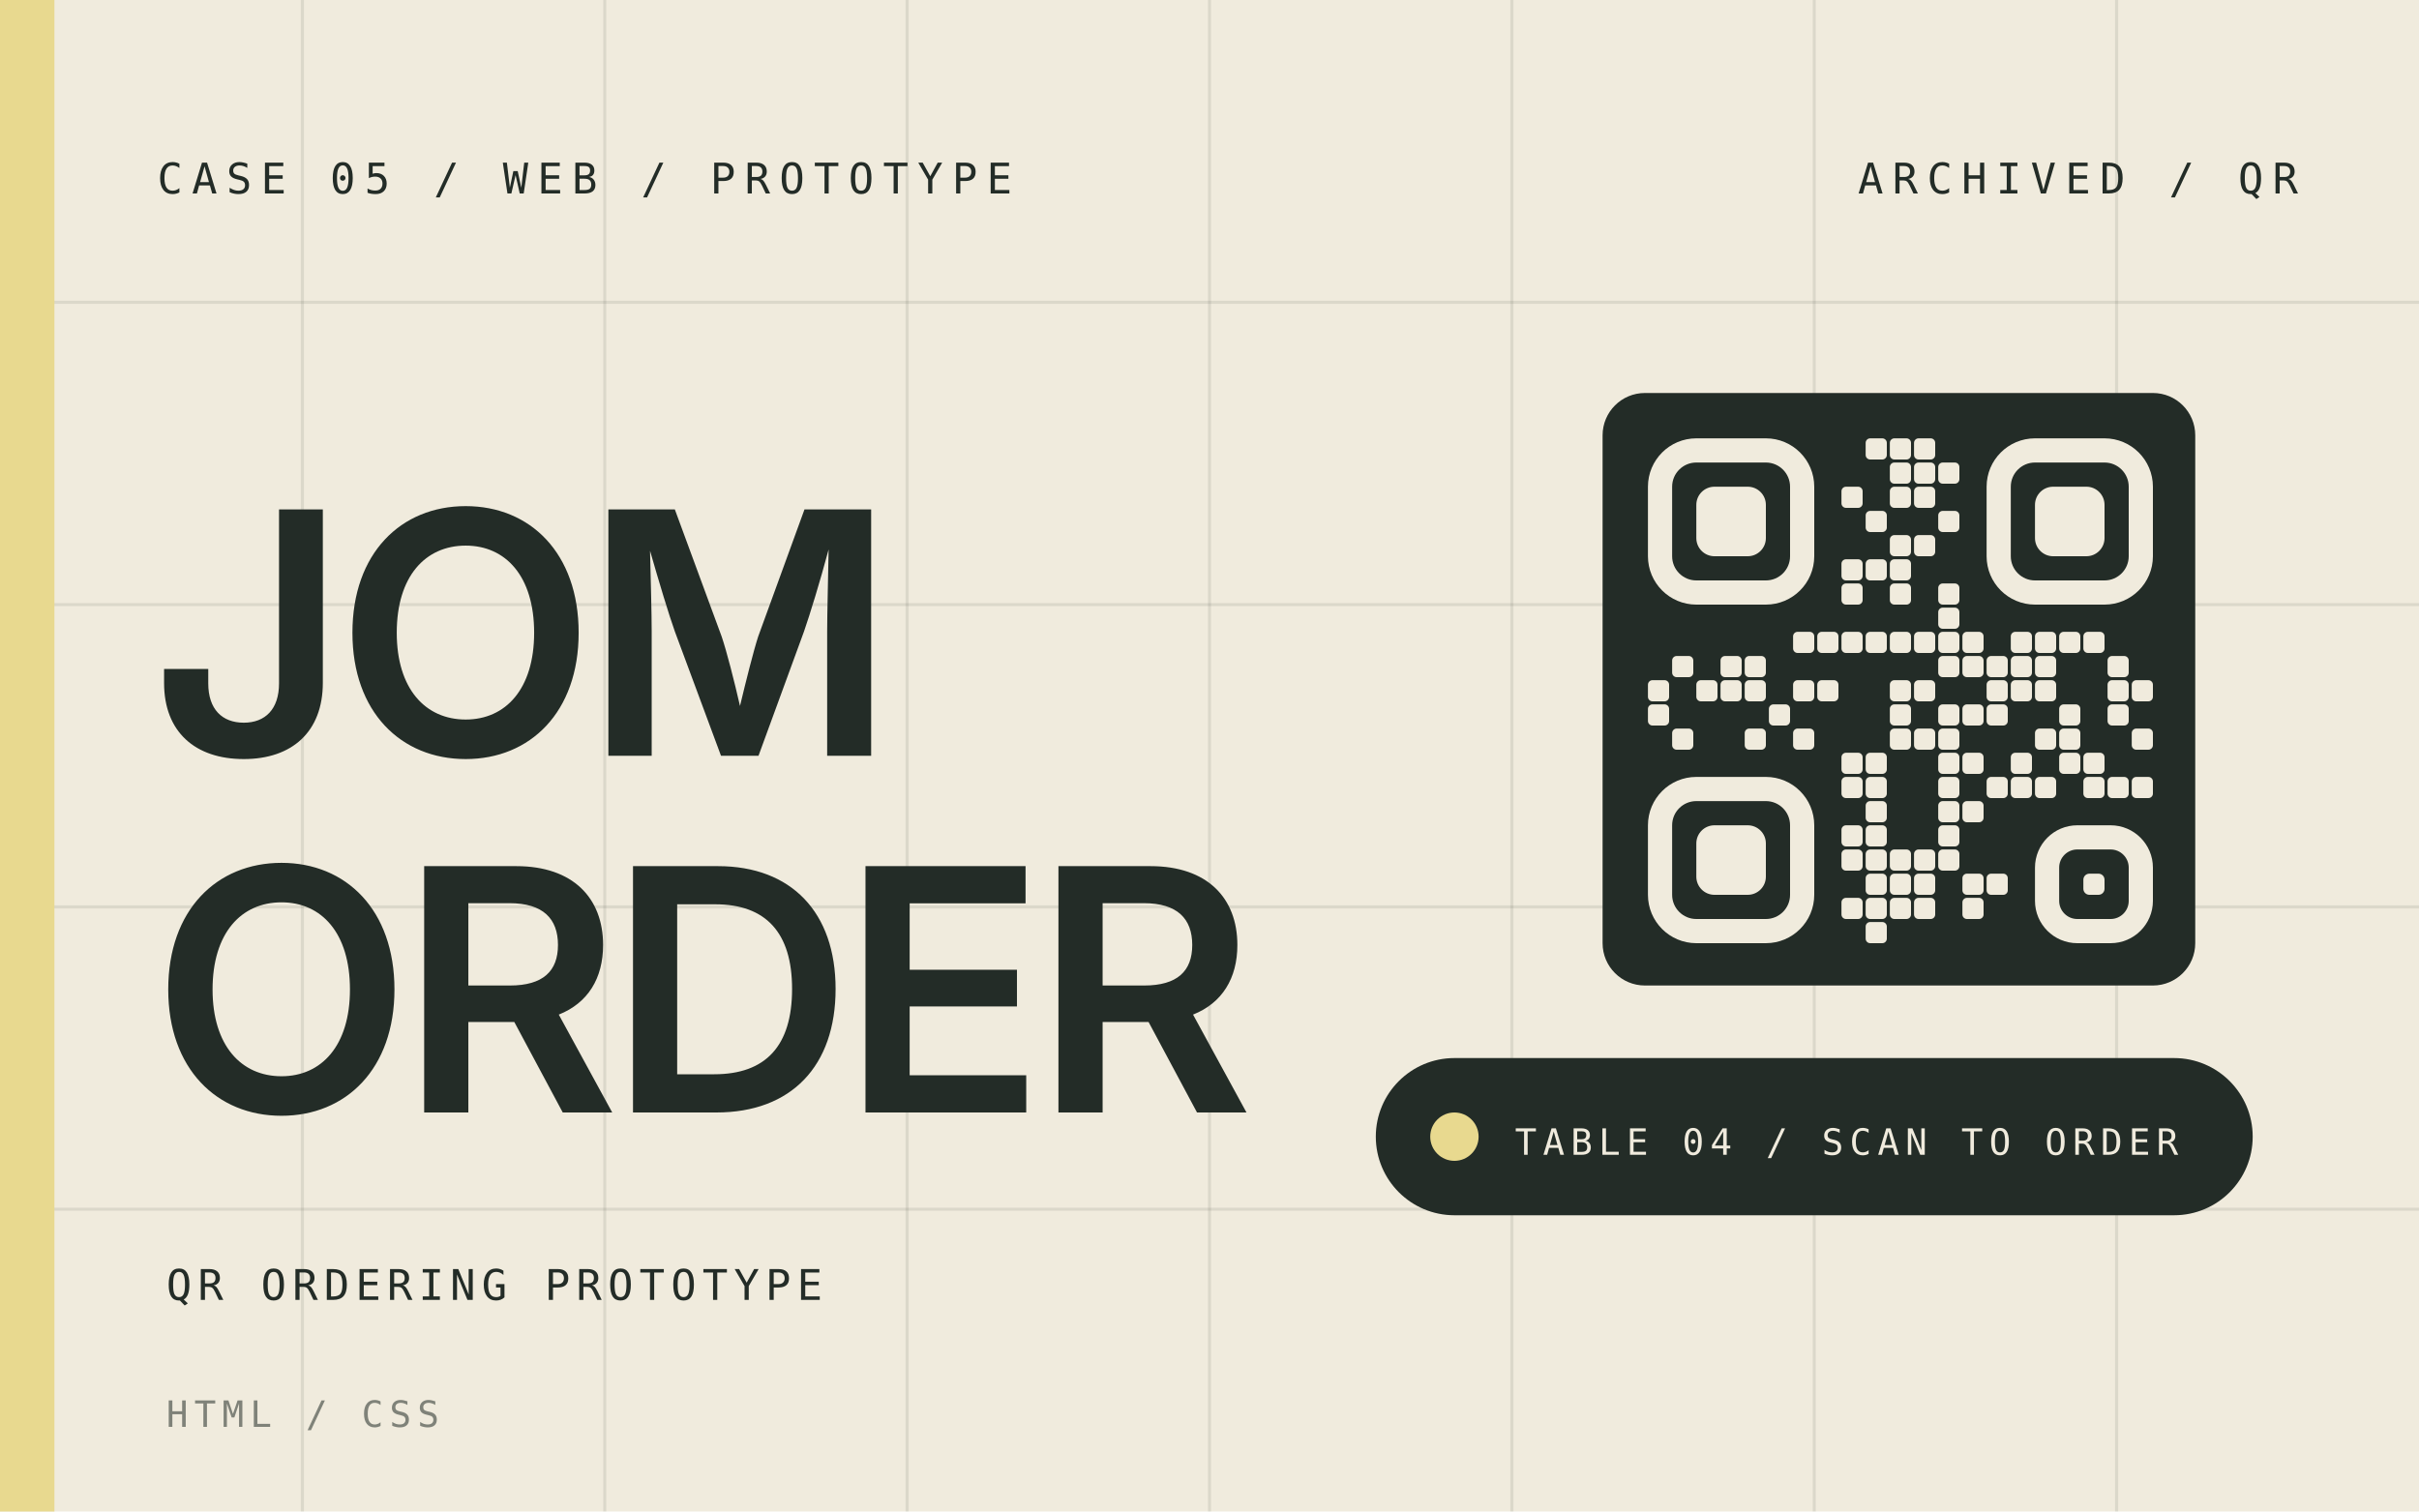
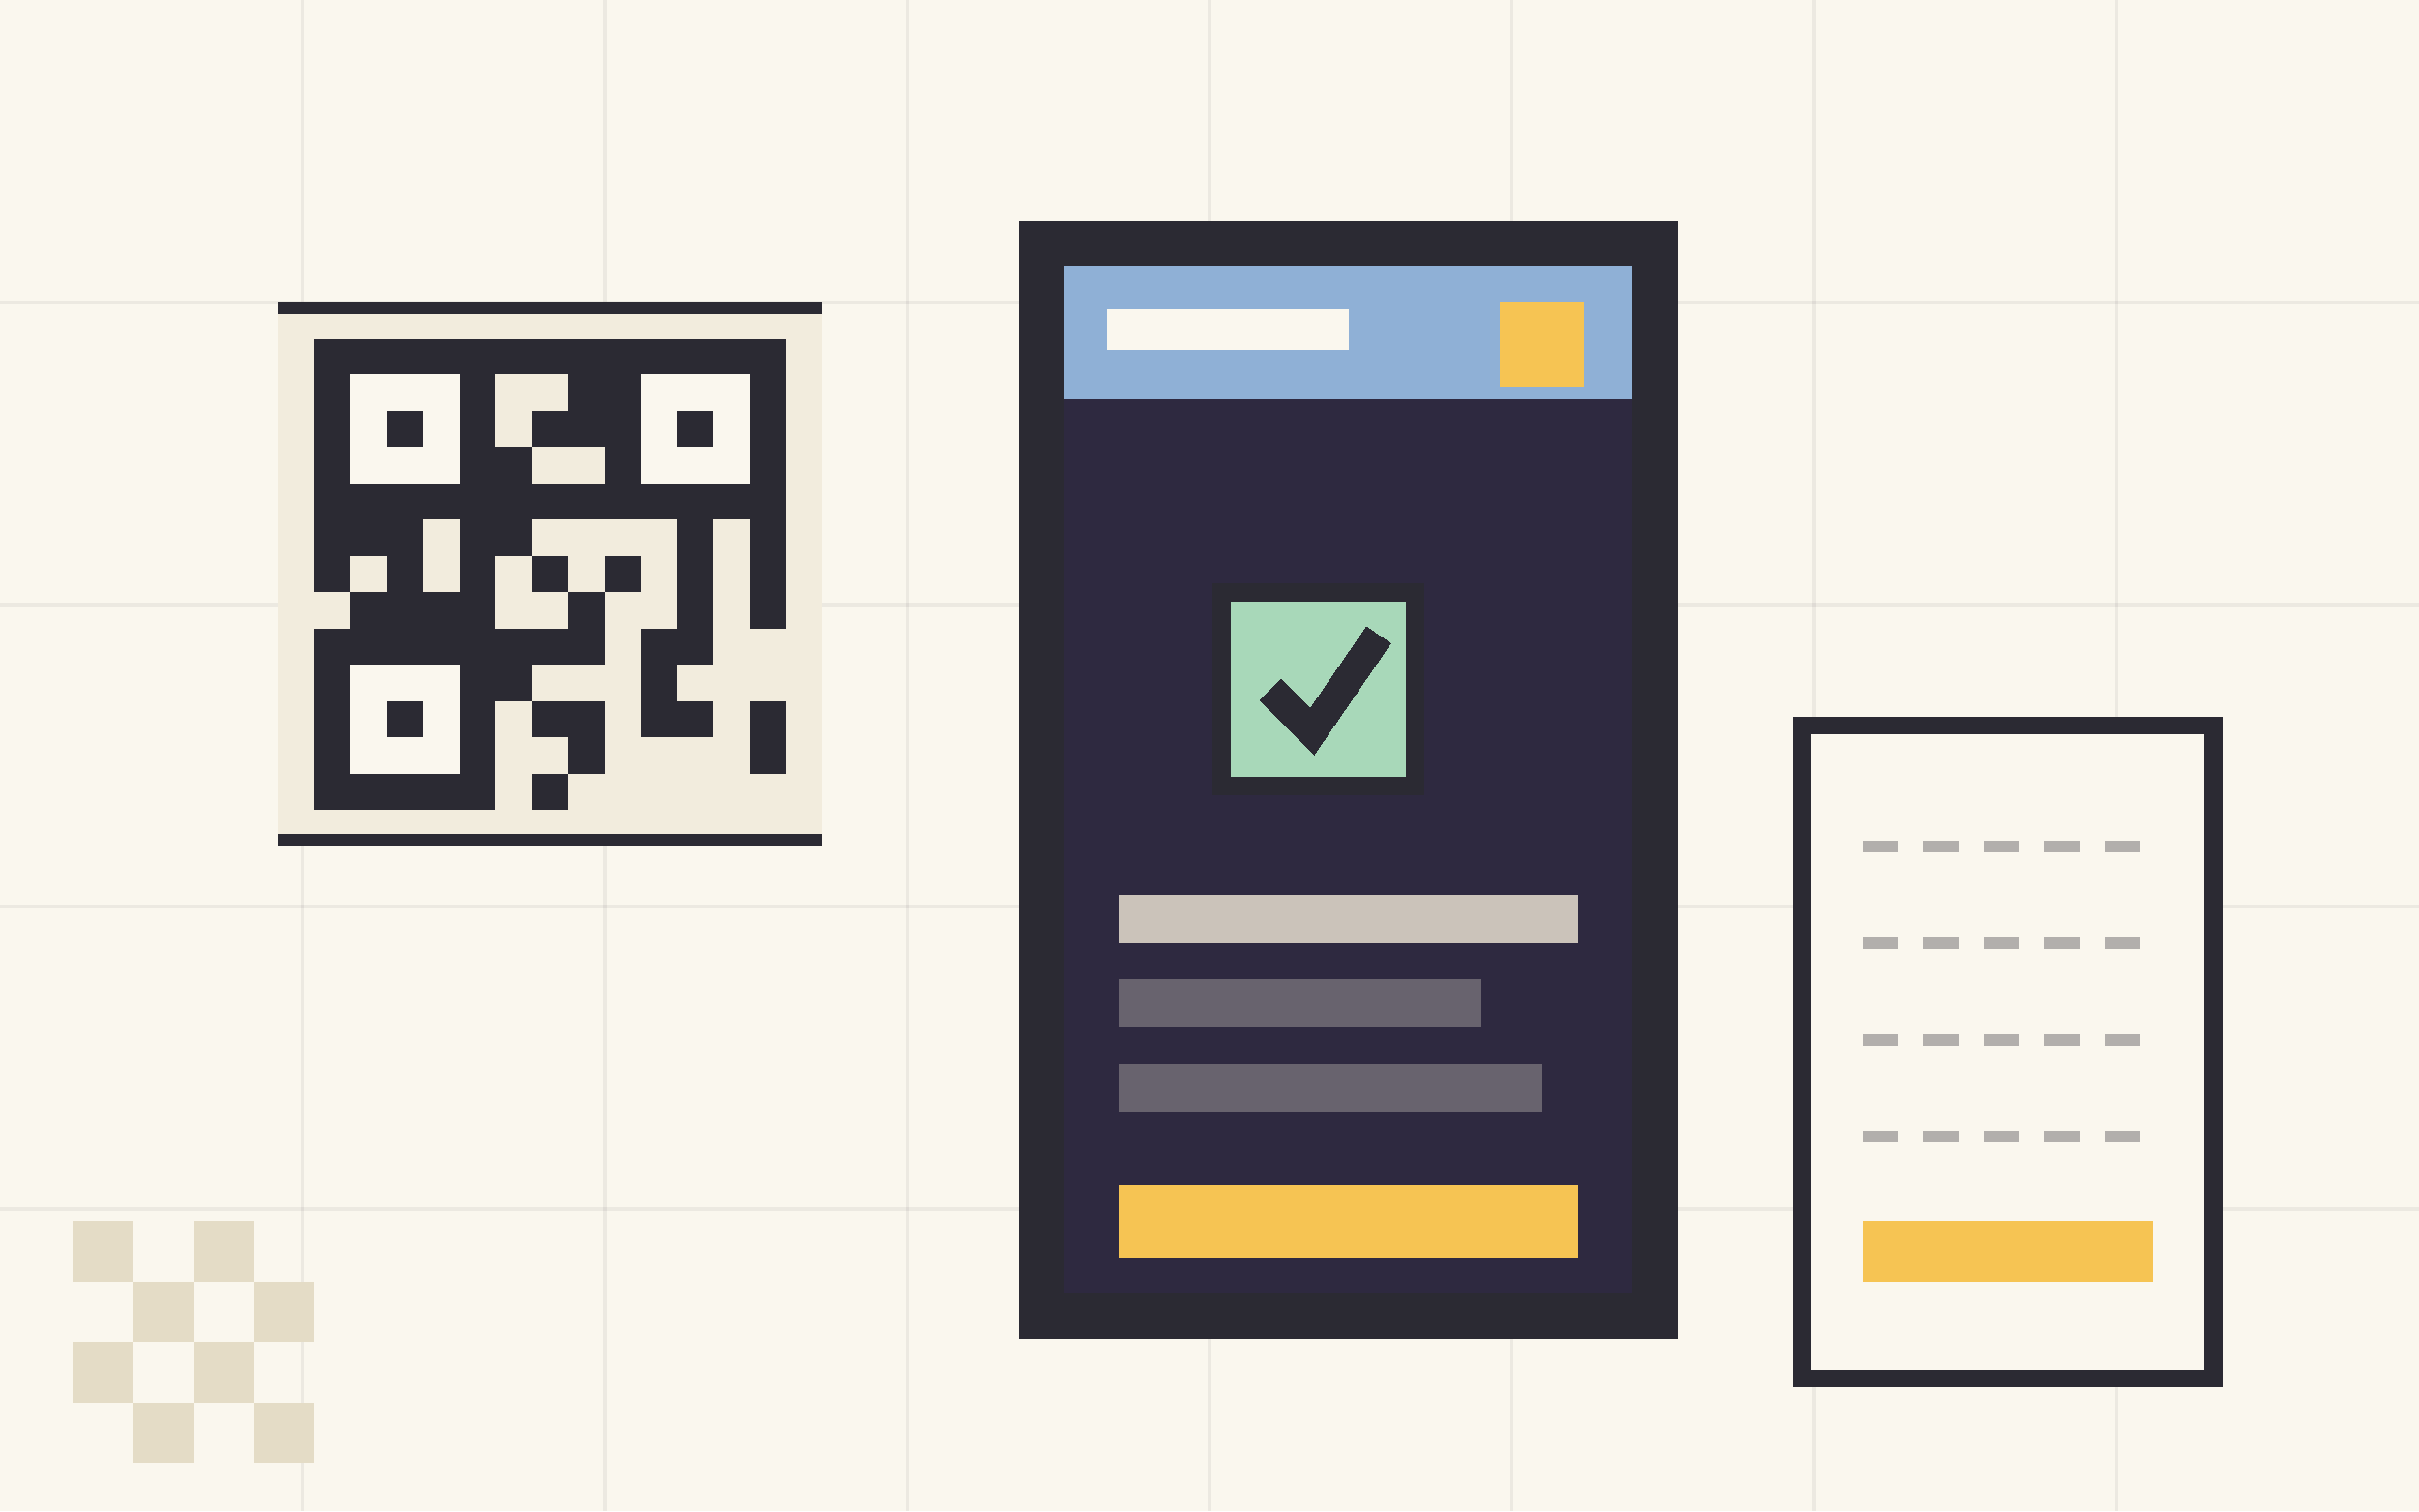
- <svg xmlns="http://www.w3.org/2000/svg" viewBox="0 0 800 500" fill="none">
-   <rect width="800" height="500" fill="#F0EBDD" />
-   <g stroke="#232C27" stroke-opacity=".1">
+ <svg xmlns="http://www.w3.org/2000/svg" viewBox="0 0 800 500" fill="none" shape-rendering="crispEdges">
+   <rect width="800" height="500" fill="#FAF7EE" />
+   <g stroke="#2B2A33" stroke-opacity=".07">
    <path d="M0 100H800M0 200H800M0 300H800M0 400H800" />
    <path d="M100 0V500M200 0V500M300 0V500M400 0V500M500 0V500M600 0V500M700 0V500" />
  </g>
-   <rect width="18" height="500" fill="#E8D98F" />
-   <text x="52" y="64" fill="#232C27" font-family="JetBrains Mono, monospace" font-size="14" letter-spacing="3">CASE 05 / WEB / PROTOTYPE</text>
-   <text x="760" y="64" fill="#232C27" font-family="JetBrains Mono, monospace" font-size="14" letter-spacing="3" text-anchor="end">ARCHIVED / QR</text>
-   <g transform="translate(530 130)">
-     <rect width="196" height="196" rx="14" fill="#232C27" />
-     <g fill="none" stroke="#F0EBDD" stroke-width="8">
-       <rect x="19" y="19" width="47" height="47" rx="12" />
-       <rect x="131" y="19" width="47" height="47" rx="12" />
-       <rect x="19" y="131" width="47" height="47" rx="12" />
-       <rect x="147" y="147" width="31" height="31" rx="10" />
-     </g>
-     <g fill="#F0EBDD">
-       <rect x="31" y="31" width="23" height="23" rx="6" />
-       <rect x="143" y="31" width="23" height="23" rx="6" />
-       <rect x="31" y="143" width="23" height="23" rx="6" />
-       <rect x="159" y="159" width="7" height="7" rx="2" />
-       <rect x="79" y="63" width="7" height="7" rx="1.5" />
-       <rect x="95" y="63" width="7" height="7" rx="1.5" />
-       <rect x="111" y="63" width="7" height="7" rx="1.5" />
-       <rect x="63" y="79" width="7" height="7" rx="1.5" />
-       <rect x="63" y="95" width="7" height="7" rx="1.5" />
-       <rect x="63" y="111" width="7" height="7" rx="1.5" />
-       <rect x="87" y="15" width="7" height="7" rx="1.5" />
-       <rect x="95" y="15" width="7" height="7" rx="1.5" />
-       <rect x="103" y="15" width="7" height="7" rx="1.5" />
-       <rect x="95" y="23" width="7" height="7" rx="1.5" />
-       <rect x="103" y="23" width="7" height="7" rx="1.5" />
-       <rect x="111" y="23" width="7" height="7" rx="1.5" />
-       <rect x="79" y="31" width="7" height="7" rx="1.5" />
-       <rect x="95" y="31" width="7" height="7" rx="1.5" />
-       <rect x="103" y="31" width="7" height="7" rx="1.5" />
-       <rect x="87" y="39" width="7" height="7" rx="1.5" />
-       <rect x="111" y="39" width="7" height="7" rx="1.5" />
-       <rect x="95" y="47" width="7" height="7" rx="1.5" />
-       <rect x="103" y="47" width="7" height="7" rx="1.5" />
-       <rect x="79" y="55" width="7" height="7" rx="1.5" />
-       <rect x="87" y="55" width="7" height="7" rx="1.5" />
-       <rect x="95" y="55" width="7" height="7" rx="1.5" />
-       <rect x="111" y="71" width="7" height="7" rx="1.5" />
-       <rect x="71" y="79" width="7" height="7" rx="1.5" />
-       <rect x="79" y="79" width="7" height="7" rx="1.5" />
-       <rect x="87" y="79" width="7" height="7" rx="1.5" />
-       <rect x="95" y="79" width="7" height="7" rx="1.5" />
-       <rect x="103" y="79" width="7" height="7" rx="1.5" />
-       <rect x="111" y="79" width="7" height="7" rx="1.5" />
-       <rect x="119" y="79" width="7" height="7" rx="1.5" />
-       <rect x="135" y="79" width="7" height="7" rx="1.5" />
-       <rect x="143" y="79" width="7" height="7" rx="1.5" />
-       <rect x="151" y="79" width="7" height="7" rx="1.5" />
-       <rect x="159" y="79" width="7" height="7" rx="1.5" />
-       <rect x="23" y="87" width="7" height="7" rx="1.5" />
-       <rect x="39" y="87" width="7" height="7" rx="1.5" />
-       <rect x="47" y="87" width="7" height="7" rx="1.5" />
-       <rect x="111" y="87" width="7" height="7" rx="1.5" />
-       <rect x="119" y="87" width="7" height="7" rx="1.5" />
-       <rect x="127" y="87" width="7" height="7" rx="1.5" />
-       <rect x="135" y="87" width="7" height="7" rx="1.5" />
-       <rect x="143" y="87" width="7" height="7" rx="1.5" />
-       <rect x="167" y="87" width="7" height="7" rx="1.5" />
-       <rect x="15" y="95" width="7" height="7" rx="1.5" />
-       <rect x="31" y="95" width="7" height="7" rx="1.5" />
-       <rect x="39" y="95" width="7" height="7" rx="1.5" />
-       <rect x="47" y="95" width="7" height="7" rx="1.5" />
-       <rect x="71" y="95" width="7" height="7" rx="1.5" />
-       <rect x="95" y="95" width="7" height="7" rx="1.5" />
-       <rect x="103" y="95" width="7" height="7" rx="1.5" />
-       <rect x="127" y="95" width="7" height="7" rx="1.5" />
-       <rect x="135" y="95" width="7" height="7" rx="1.5" />
-       <rect x="143" y="95" width="7" height="7" rx="1.5" />
-       <rect x="167" y="95" width="7" height="7" rx="1.5" />
-       <rect x="175" y="95" width="7" height="7" rx="1.5" />
-       <rect x="15" y="103" width="7" height="7" rx="1.5" />
-       <rect x="55" y="103" width="7" height="7" rx="1.5" />
-       <rect x="95" y="103" width="7" height="7" rx="1.5" />
-       <rect x="111" y="103" width="7" height="7" rx="1.5" />
-       <rect x="119" y="103" width="7" height="7" rx="1.5" />
-       <rect x="127" y="103" width="7" height="7" rx="1.5" />
-       <rect x="151" y="103" width="7" height="7" rx="1.5" />
-       <rect x="167" y="103" width="7" height="7" rx="1.5" />
-       <rect x="23" y="111" width="7" height="7" rx="1.5" />
-       <rect x="47" y="111" width="7" height="7" rx="1.5" />
-       <rect x="95" y="111" width="7" height="7" rx="1.5" />
-       <rect x="103" y="111" width="7" height="7" rx="1.5" />
-       <rect x="111" y="111" width="7" height="7" rx="1.5" />
-       <rect x="143" y="111" width="7" height="7" rx="1.5" />
-       <rect x="151" y="111" width="7" height="7" rx="1.5" />
-       <rect x="175" y="111" width="7" height="7" rx="1.5" />
-       <rect x="79" y="119" width="7" height="7" rx="1.5" />
-       <rect x="87" y="119" width="7" height="7" rx="1.5" />
-       <rect x="111" y="119" width="7" height="7" rx="1.5" />
-       <rect x="119" y="119" width="7" height="7" rx="1.5" />
-       <rect x="135" y="119" width="7" height="7" rx="1.5" />
-       <rect x="151" y="119" width="7" height="7" rx="1.5" />
-       <rect x="159" y="119" width="7" height="7" rx="1.5" />
-       <rect x="79" y="127" width="7" height="7" rx="1.5" />
-       <rect x="87" y="127" width="7" height="7" rx="1.5" />
-       <rect x="111" y="127" width="7" height="7" rx="1.5" />
-       <rect x="127" y="127" width="7" height="7" rx="1.5" />
-       <rect x="135" y="127" width="7" height="7" rx="1.5" />
-       <rect x="143" y="127" width="7" height="7" rx="1.5" />
-       <rect x="159" y="127" width="7" height="7" rx="1.5" />
-       <rect x="167" y="127" width="7" height="7" rx="1.5" />
-       <rect x="175" y="127" width="7" height="7" rx="1.5" />
-       <rect x="87" y="135" width="7" height="7" rx="1.5" />
-       <rect x="111" y="135" width="7" height="7" rx="1.5" />
-       <rect x="119" y="135" width="7" height="7" rx="1.5" />
-       <rect x="79" y="143" width="7" height="7" rx="1.5" />
-       <rect x="87" y="143" width="7" height="7" rx="1.5" />
-       <rect x="111" y="143" width="7" height="7" rx="1.5" />
-       <rect x="79" y="151" width="7" height="7" rx="1.5" />
-       <rect x="87" y="151" width="7" height="7" rx="1.5" />
-       <rect x="95" y="151" width="7" height="7" rx="1.5" />
-       <rect x="103" y="151" width="7" height="7" rx="1.5" />
-       <rect x="111" y="151" width="7" height="7" rx="1.5" />
-       <rect x="87" y="159" width="7" height="7" rx="1.5" />
-       <rect x="95" y="159" width="7" height="7" rx="1.5" />
-       <rect x="103" y="159" width="7" height="7" rx="1.5" />
-       <rect x="119" y="159" width="7" height="7" rx="1.5" />
-       <rect x="127" y="159" width="7" height="7" rx="1.5" />
-       <rect x="79" y="167" width="7" height="7" rx="1.5" />
-       <rect x="87" y="167" width="7" height="7" rx="1.5" />
-       <rect x="95" y="167" width="7" height="7" rx="1.5" />
-       <rect x="103" y="167" width="7" height="7" rx="1.5" />
-       <rect x="119" y="167" width="7" height="7" rx="1.5" />
-       <rect x="87" y="175" width="7" height="7" rx="1.5" />
-     </g>
+   <g>
+     <rect x="24" y="404" width="20" height="20" fill="#E4DCC6" />
+     <rect x="24" y="444" width="20" height="20" fill="#E4DCC6" />
+     <rect x="44" y="424" width="20" height="20" fill="#E4DCC6" />
+     <rect x="44" y="464" width="20" height="20" fill="#E4DCC6" />
+     <rect x="64" y="404" width="20" height="20" fill="#E4DCC6" />
+     <rect x="64" y="444" width="20" height="20" fill="#E4DCC6" />
+     <rect x="84" y="424" width="20" height="20" fill="#E4DCC6" />
+     <rect x="84" y="464" width="20" height="20" fill="#E4DCC6" />
  </g>
-   <g transform="translate(455 350)">
-     <rect width="290" height="52" rx="26" fill="#232C27" />
-     <circle cx="26" cy="26" r="8" fill="#E8D98F" />
-     <text x="46" y="32" fill="#F0EBDD" font-family="JetBrains Mono, monospace" font-size="12" letter-spacing="2">TABLE 04 / SCAN TO ORDER</text>
-   </g>
-   <text x="50" y="250" fill="#232C27" font-family="Space Grotesk, Inter, sans-serif" font-size="112" font-weight="600" letter-spacing="-4" textLength="200" lengthAdjust="spacingAndGlyphs">JOM</text>
-   <text x="50" y="368" fill="#232C27" font-family="Space Grotesk, Inter, sans-serif" font-size="112" font-weight="600" letter-spacing="-4" textLength="360" lengthAdjust="spacingAndGlyphs">ORDER</text>
-   <text x="55" y="430" fill="#232C27" font-family="JetBrains Mono, monospace" font-size="14" letter-spacing="2">QR ORDERING PROTOTYPE</text>
-   <text x="55" y="472" fill="#232C27" fill-opacity=".55" font-family="JetBrains Mono, monospace" font-size="12" letter-spacing="2">HTML / CSS</text>
+   <rect x="92" y="100" width="180" height="180" fill="#F2ECDD" />
+   <rect x="92" y="100" width="180" height="4" fill="#2B2A33" />
+   <rect x="92" y="276" width="180" height="4" fill="#2B2A33" />
+   <rect x="164" y="112" width="12" height="12" fill="#2B2A33" />
+   <rect x="176" y="112" width="12" height="12" fill="#2B2A33" />
+   <rect x="188" y="112" width="12" height="12" fill="#2B2A33" />
+   <rect x="188" y="124" width="12" height="12" fill="#2B2A33" />
+   <rect x="176" y="136" width="12" height="12" fill="#2B2A33" />
+   <rect x="188" y="136" width="12" height="12" fill="#2B2A33" />
+   <rect x="164" y="148" width="12" height="12" fill="#2B2A33" />
+   <rect x="164" y="160" width="12" height="12" fill="#2B2A33" />
+   <rect x="176" y="160" width="12" height="12" fill="#2B2A33" />
+   <rect x="188" y="160" width="12" height="12" fill="#2B2A33" />
+   <rect x="104" y="172" width="12" height="12" fill="#2B2A33" />
+   <rect x="116" y="172" width="12" height="12" fill="#2B2A33" />
+   <rect x="128" y="172" width="12" height="12" fill="#2B2A33" />
+   <rect x="152" y="172" width="12" height="12" fill="#2B2A33" />
+   <rect x="164" y="172" width="12" height="12" fill="#2B2A33" />
+   <rect x="224" y="172" width="12" height="12" fill="#2B2A33" />
+   <rect x="248" y="172" width="12" height="12" fill="#2B2A33" />
+   <rect x="104" y="184" width="12" height="12" fill="#2B2A33" />
+   <rect x="128" y="184" width="12" height="12" fill="#2B2A33" />
+   <rect x="152" y="184" width="12" height="12" fill="#2B2A33" />
+   <rect x="176" y="184" width="12" height="12" fill="#2B2A33" />
+   <rect x="200" y="184" width="12" height="12" fill="#2B2A33" />
+   <rect x="224" y="184" width="12" height="12" fill="#2B2A33" />
+   <rect x="248" y="184" width="12" height="12" fill="#2B2A33" />
+   <rect x="116" y="196" width="12" height="12" fill="#2B2A33" />
+   <rect x="128" y="196" width="12" height="12" fill="#2B2A33" />
+   <rect x="140" y="196" width="12" height="12" fill="#2B2A33" />
+   <rect x="152" y="196" width="12" height="12" fill="#2B2A33" />
+   <rect x="188" y="196" width="12" height="12" fill="#2B2A33" />
+   <rect x="224" y="196" width="12" height="12" fill="#2B2A33" />
+   <rect x="248" y="196" width="12" height="12" fill="#2B2A33" />
+   <rect x="164" y="208" width="12" height="12" fill="#2B2A33" />
+   <rect x="176" y="208" width="12" height="12" fill="#2B2A33" />
+   <rect x="188" y="208" width="12" height="12" fill="#2B2A33" />
+   <rect x="212" y="208" width="12" height="12" fill="#2B2A33" />
+   <rect x="224" y="208" width="12" height="12" fill="#2B2A33" />
+   <rect x="164" y="220" width="12" height="12" fill="#2B2A33" />
+   <rect x="212" y="220" width="12" height="12" fill="#2B2A33" />
+   <rect x="176" y="232" width="12" height="12" fill="#2B2A33" />
+   <rect x="188" y="232" width="12" height="12" fill="#2B2A33" />
+   <rect x="212" y="232" width="12" height="12" fill="#2B2A33" />
+   <rect x="224" y="232" width="12" height="12" fill="#2B2A33" />
+   <rect x="248" y="232" width="12" height="12" fill="#2B2A33" />
+   <rect x="188" y="244" width="12" height="12" fill="#2B2A33" />
+   <rect x="248" y="244" width="12" height="12" fill="#2B2A33" />
+   <rect x="176" y="256" width="12" height="12" fill="#2B2A33" />
+   <rect x="104" y="112" width="60" height="60" fill="#2B2A33" />
+   <rect x="116" y="124" width="36" height="36" fill="#FAF7EE" />
+   <rect x="128" y="136" width="12" height="12" fill="#2B2A33" />
+   <rect x="200" y="112" width="60" height="60" fill="#2B2A33" />
+   <rect x="212" y="124" width="36" height="36" fill="#FAF7EE" />
+   <rect x="224" y="136" width="12" height="12" fill="#2B2A33" />
+   <rect x="104" y="208" width="60" height="60" fill="#2B2A33" />
+   <rect x="116" y="220" width="36" height="36" fill="#FAF7EE" />
+   <rect x="128" y="232" width="12" height="12" fill="#2B2A33" />
+   <rect x="340" y="76" width="212" height="364" fill="#2B2A33" stroke="#2B2A33" stroke-width="6" />
+   <rect x="352" y="88" width="188" height="340" fill="#2E2940" />
+   <rect x="352" y="88" width="188" height="44" fill="#8FB0D6" />
+   <rect x="366" y="102" width="80" height="14" fill="#FAF7EE" />
+   <rect x="496" y="100" width="28" height="28" fill="#F6C453" />
+   <rect x="404" y="196" width="64" height="64" fill="#A8D8B9" stroke="#2B2A33" stroke-width="6" />
+   <path d="M420 228L434 242L456 210" stroke="#2B2A33" stroke-width="10" fill="none" />
+   <rect x="370" y="296" width="152" height="16" fill="#F2E9D8" fill-opacity=".8" />
+   <rect x="370" y="324" width="120" height="16" fill="#F2E9D8" fill-opacity=".3" />
+   <rect x="370" y="352" width="140" height="16" fill="#F2E9D8" fill-opacity=".3" />
+   <rect x="370" y="392" width="152" height="24" fill="#F6C453" />
+   <rect x="596" y="240" width="136" height="216" fill="#FAF7EE" stroke="#2B2A33" stroke-width="6" />
+   <path d="M616 280H712M616 312H712M616 344H712M616 376H712" stroke="#2B2A33" stroke-opacity=".35" stroke-width="4" stroke-dasharray="12 8" />
+   <rect x="616" y="404" width="96" height="20" fill="#F6C453" />
</svg>
